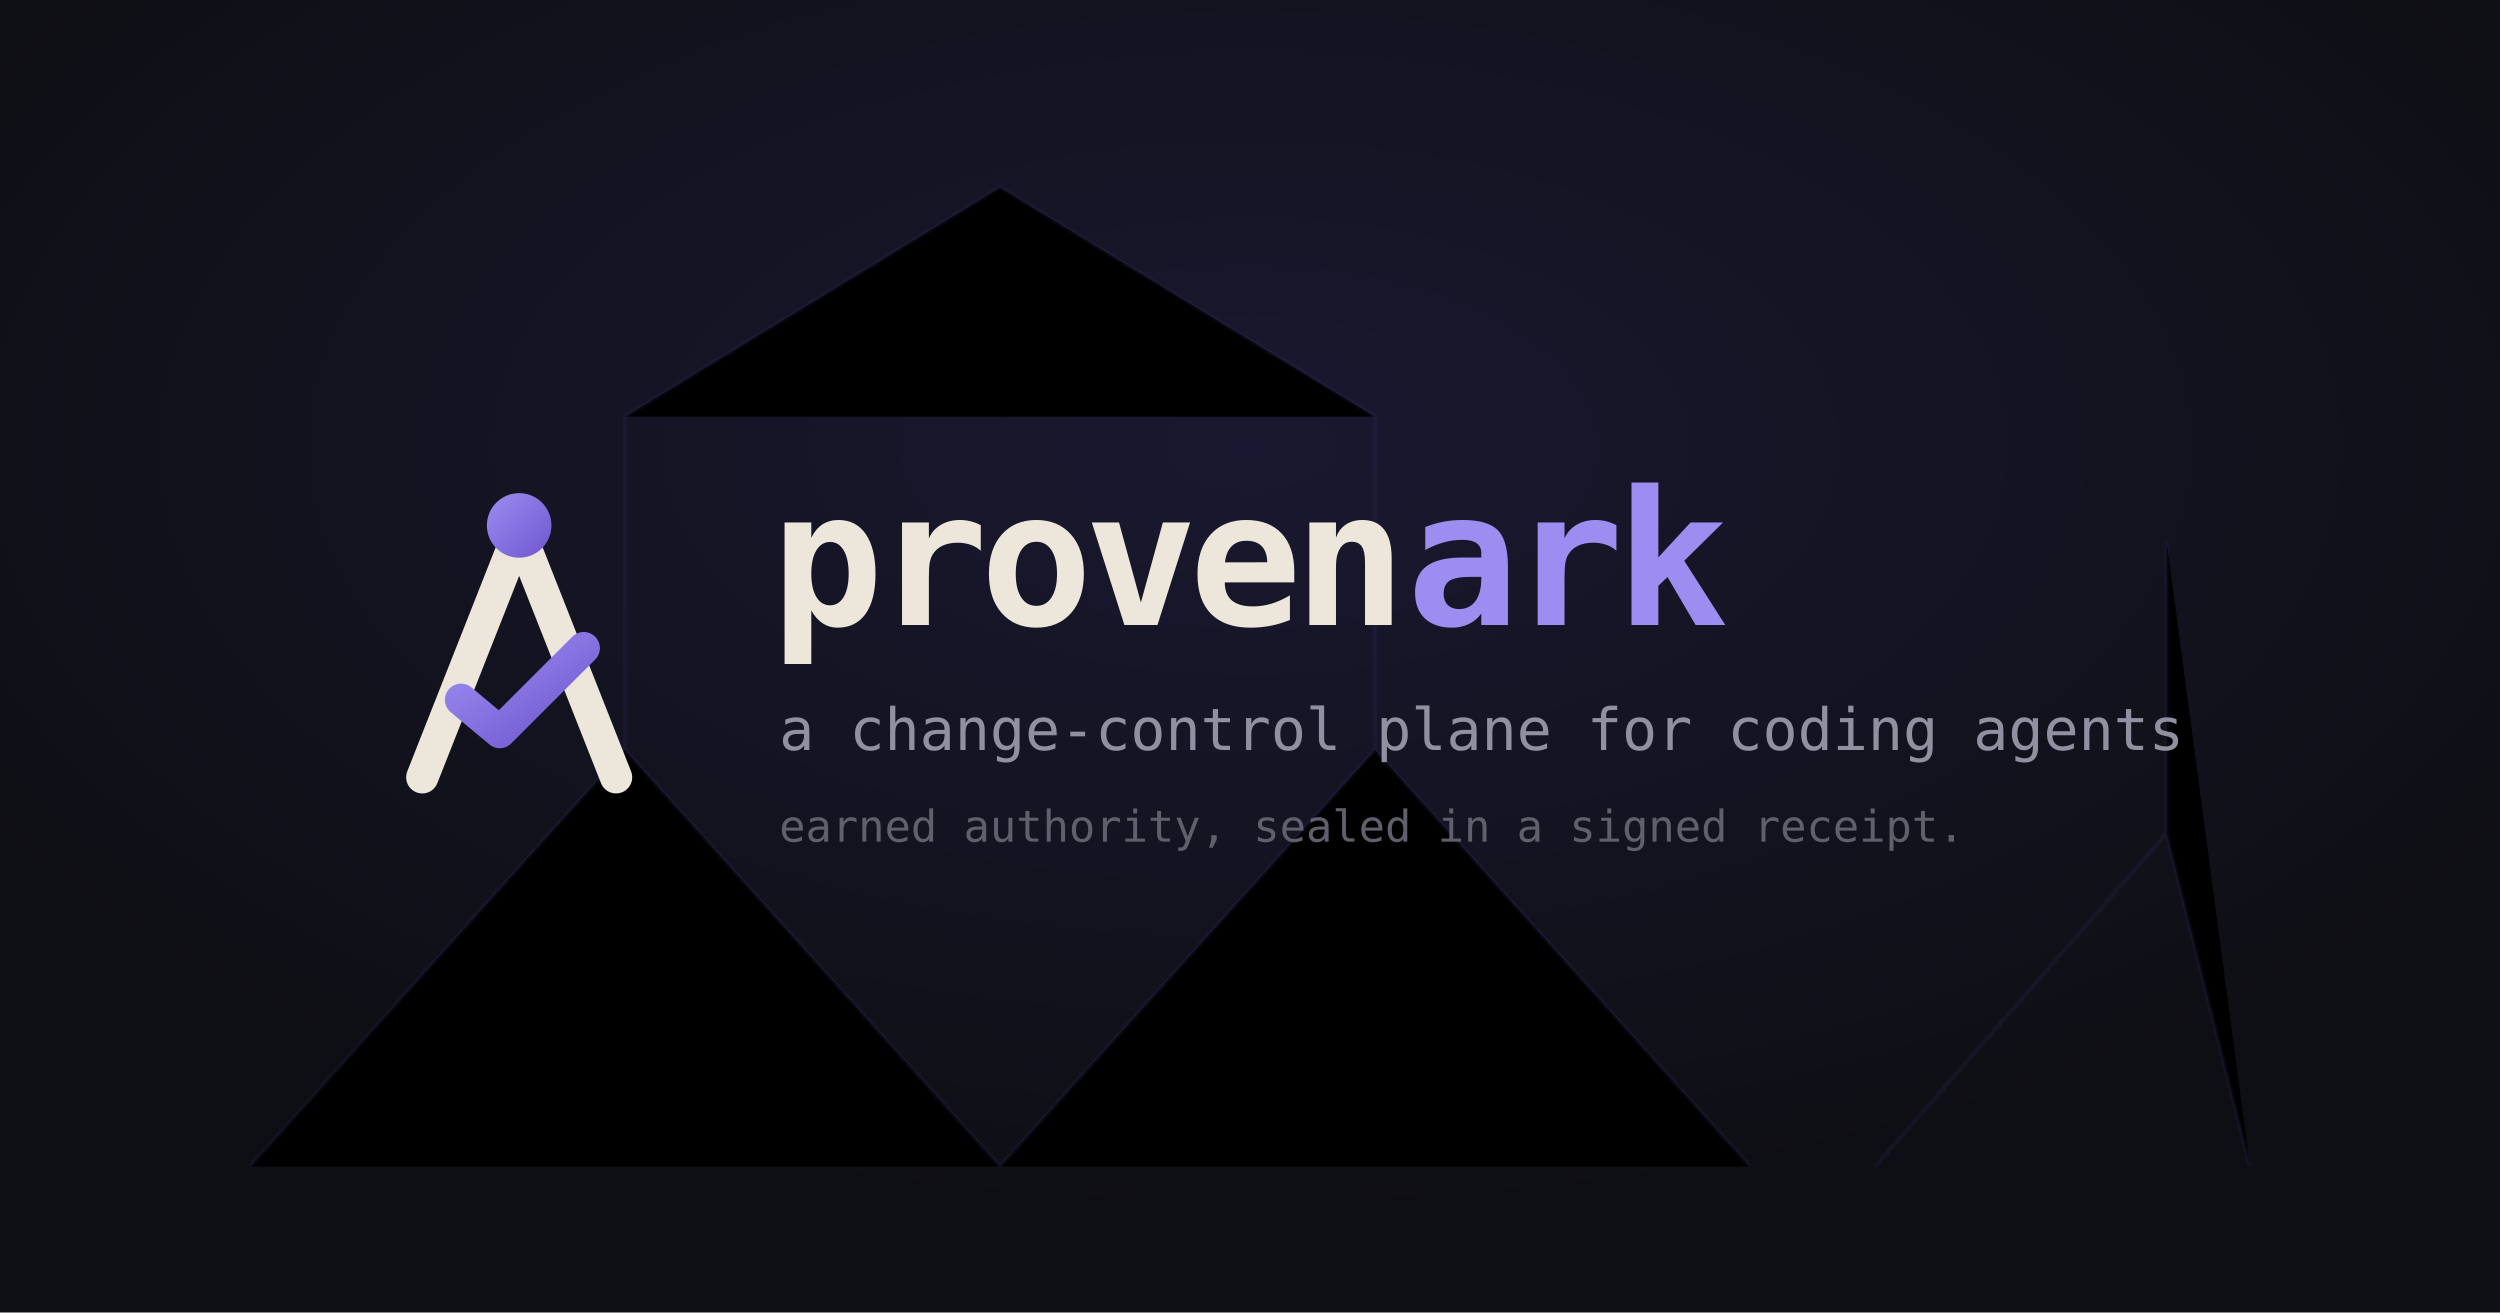
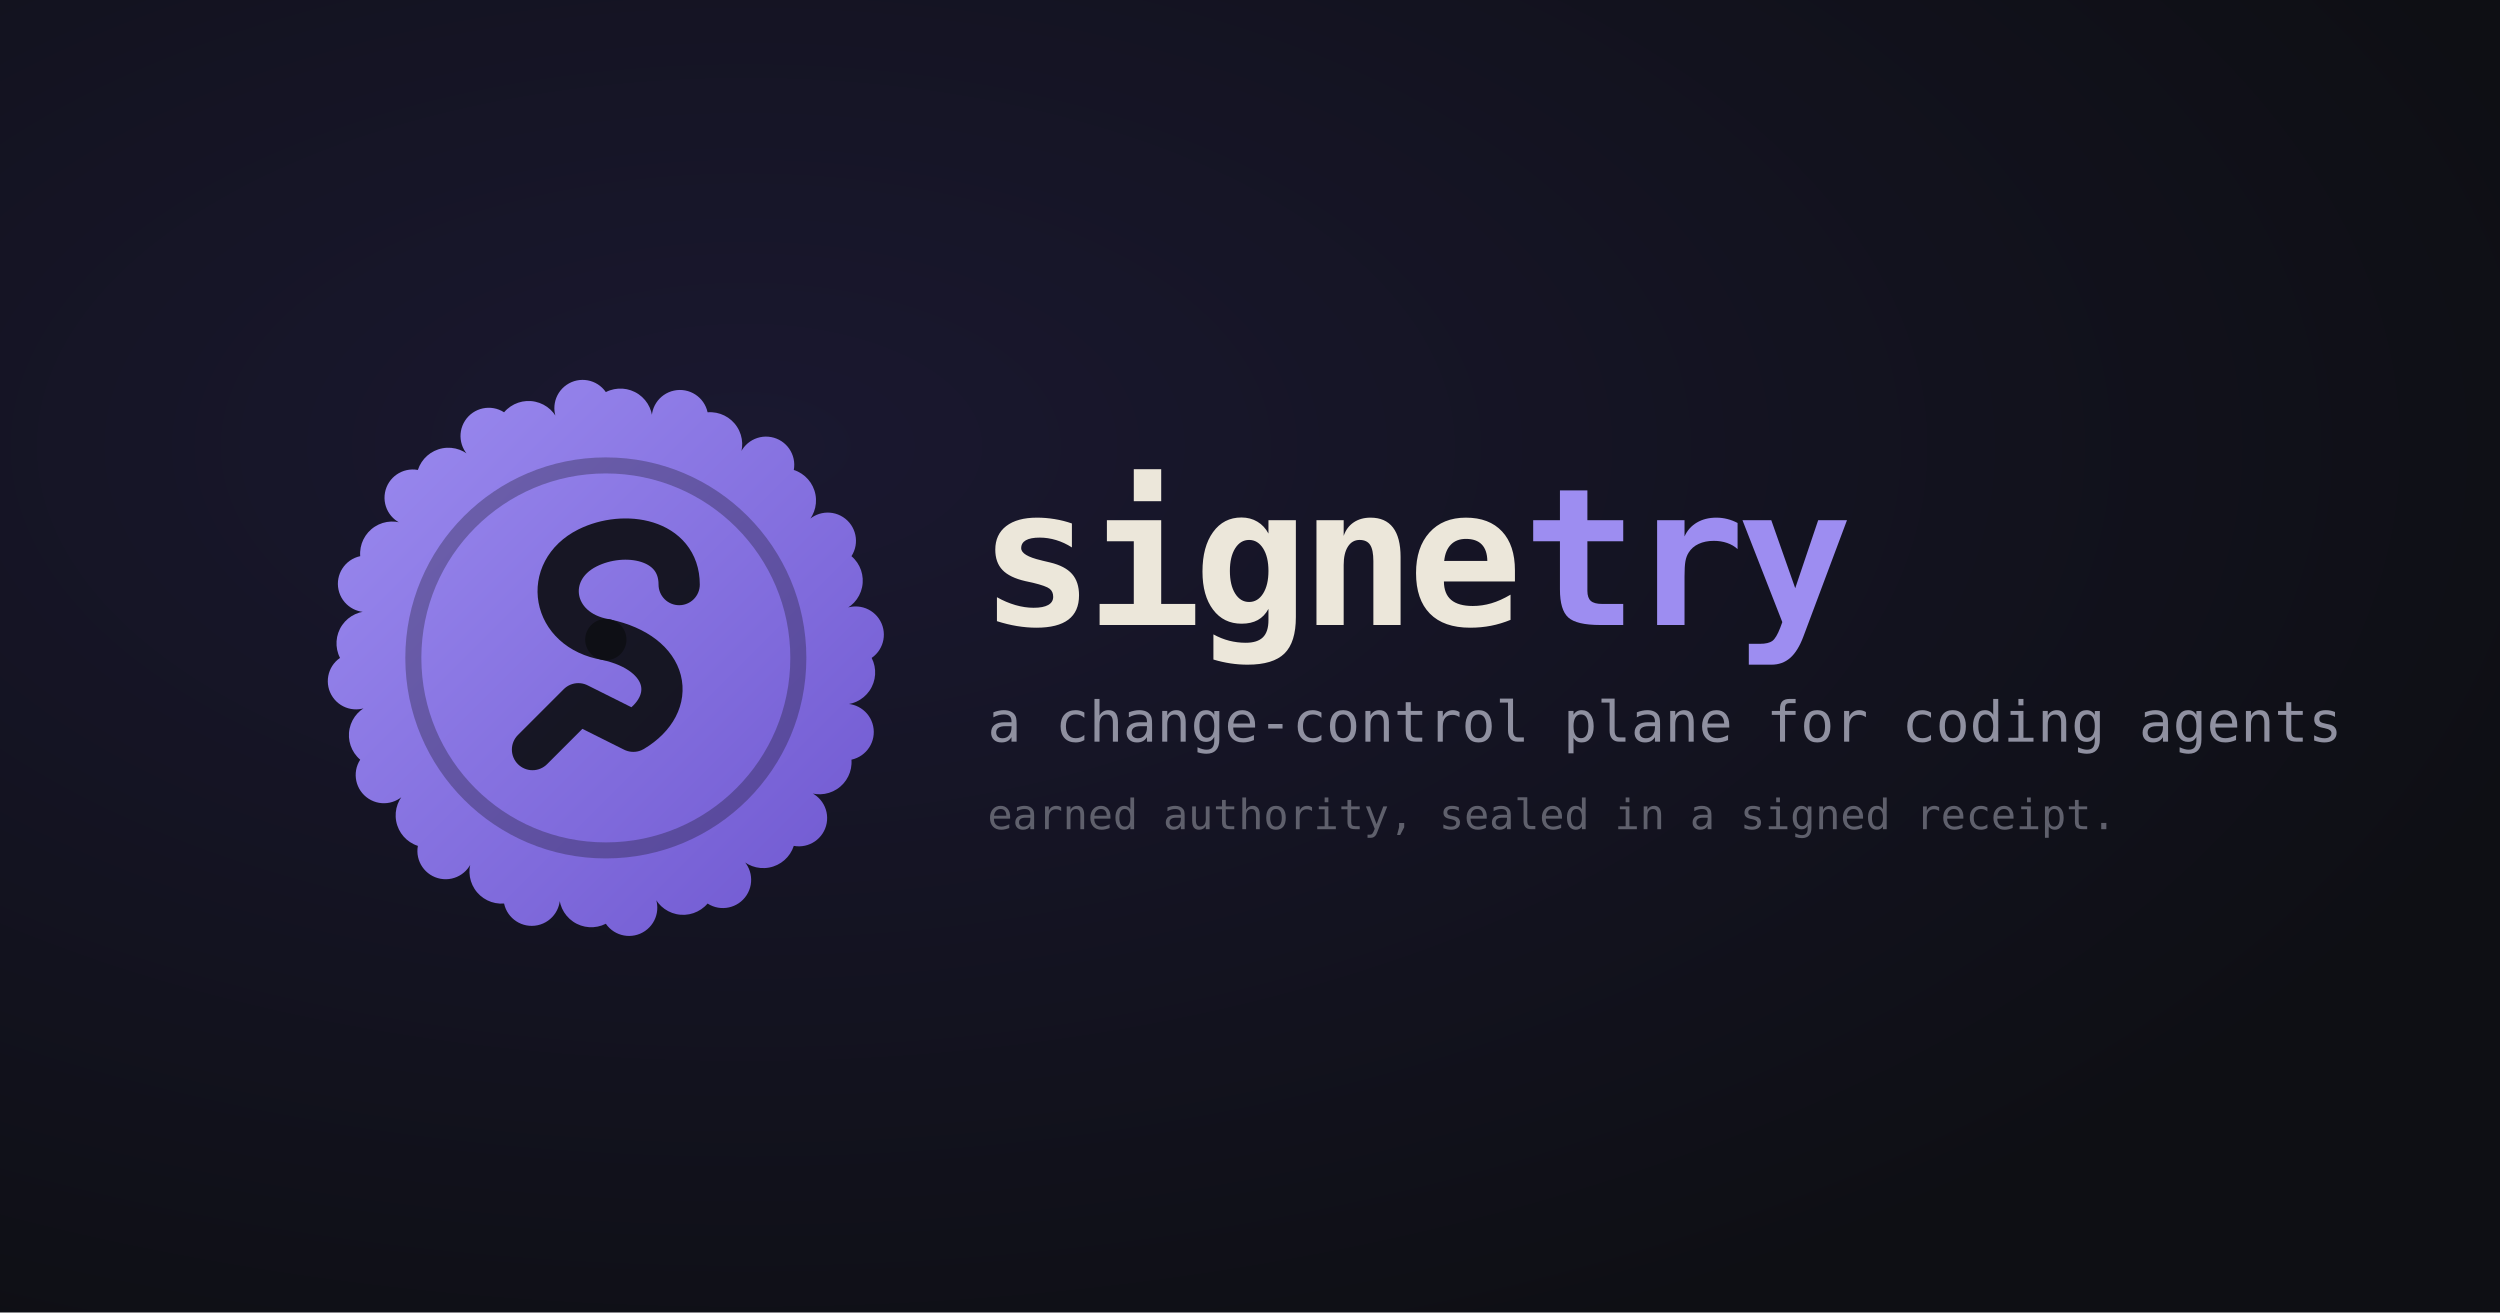
- <svg xmlns="http://www.w3.org/2000/svg" viewBox="0 0 1200 630" role="img" aria-label="provenark">
+ <svg xmlns="http://www.w3.org/2000/svg" viewBox="0 0 1200 630" role="img" aria-label="signetry">
  <defs>
-     <linearGradient id="seal" x1="0" y1="0" x2="1" y2="1">
+     <linearGradient id="wax" x1="0" y1="0" x2="1" y2="1">
      <stop offset="0" stop-color="#9D8DF1" />
      <stop offset="1" stop-color="#6E56CF" />
    </linearGradient>
-     <radialGradient id="glow" cx="50%" cy="34%" r="60%">
-       <stop offset="0" stop-color="#1a1830" />
-       <stop offset="1" stop-color="#0E0F14" />
-     </radialGradient>
  </defs>
+   <radialGradient id="glow" cx="30%" cy="34%" r="75%">
+     <stop offset="0" stop-color="#1a1830" />
+     <stop offset="1" stop-color="#0E0F14" />
+   </radialGradient>
  <rect width="1200" height="630" fill="url(#glow)" />
-   <g stroke="#6E56CF" stroke-opacity="0.08" stroke-width="2">
-     <path d="M120 560 L300 360 L480 560 M300 360 L300 200 M480 560 L660 360 L840 560 M660 360 L660 200 M300 200 L480 90 L660 200" />
-     <path d="M900 560 L1040 400 M1080 560 L1040 400 L1040 260" />
+   <g transform="translate(150,175) scale(2.2)">
+     <path fill="url(#wax)" d="M 64.00 6.00 A 7 7 0 0 1 74.14 13.00 A 6 6 0 0 1 86.20 10.41 A 7 7 0 0 1 92.89 20.76 A 6 6 0 0 1 105.01 22.99 A 7 7 0 0 1 107.24 35.11 A 6 6 0 0 1 117.59 41.80 A 7 7 0 0 1 115.00 53.86 A 6 6 0 0 1 122.00 64.00 A 7 7 0 0 1 115.00 74.14 A 6 6 0 0 1 117.59 86.20 A 7 7 0 0 1 107.24 92.89 A 6 6 0 0 1 105.01 105.01 A 7 7 0 0 1 92.89 107.24 A 6 6 0 0 1 86.20 117.59 A 7 7 0 0 1 74.14 115.00 A 6 6 0 0 1 64.00 122.00 A 7 7 0 0 1 53.86 115.00 A 6 6 0 0 1 41.80 117.59 A 7 7 0 0 1 35.11 107.24 A 6 6 0 0 1 22.99 105.01 A 7 7 0 0 1 20.76 92.89 A 6 6 0 0 1 10.41 86.20 A 7 7 0 0 1 13.00 74.14 A 6 6 0 0 1 6.00 64.00 A 7 7 0 0 1 13.00 53.86 A 6 6 0 0 1 10.41 41.80 A 7 7 0 0 1 20.76 35.11 A 6 6 0 0 1 22.99 22.99 A 7 7 0 0 1 35.11 20.76 A 6 6 0 0 1 41.80 10.41 A 7 7 0 0 1 53.86 13.00 A 6 6 0 0 1 64.00 6.00 Z" />
+     <circle cx="64" cy="64" r="42" fill="none" stroke="#0E0F14" stroke-opacity="0.30" stroke-width="3.5" />
+     <g fill="none" stroke="#0E0F14" stroke-opacity="0.92" stroke-width="9" stroke-linecap="round" stroke-linejoin="round">
+       <path d="M80 48 C80 38 68 36 60 40 C50 45 52 58 64 60" />
+       <path d="M64 60 C78 63 80 74 70 80 L58 74 L48 84" />
+     </g>
  </g>
-   <g transform="translate(150,215) scale(1.55)">
-     <path d="M34 102 L64 26 L94 102" fill="none" stroke="#ECE7DA" stroke-width="10" stroke-linecap="round" stroke-linejoin="round" />
-     <path d="M46 78 L58 88 L84 62" fill="none" stroke="url(#seal)" stroke-width="10" stroke-linecap="round" stroke-linejoin="round" />
-     <circle cx="64" cy="24" r="10" fill="url(#seal)" />
-   </g>
-   <text x="370" y="300" font-family="'JetBrains Mono',ui-monospace,Menlo,monospace" font-size="90" font-weight="700" letter-spacing="-4" fill="#ECE7DA">proven<tspan fill="#9D8DF1">ark</tspan>
+   <text x="470" y="300" font-family="'JetBrains Mono',ui-monospace,Menlo,monospace" font-size="92" font-weight="700" letter-spacing="-4" fill="#ECE7DA">signe<tspan fill="#9D8DF1">try</tspan>
  </text>
-   <text x="374" y="360" font-family="'JetBrains Mono',ui-monospace,Menlo,monospace" font-size="28" letter-spacing="0" fill="#8f90a0">a change-control plane for coding agents</text>
-   <text x="374" y="404" font-family="'JetBrains Mono',ui-monospace,Menlo,monospace" font-size="21" letter-spacing="0" fill="#5f606c">earned authority, sealed in a signed receipt.</text>
+   <text x="474" y="356" font-family="'JetBrains Mono',ui-monospace,Menlo,monospace" font-size="27" fill="#8f90a0">a change-control plane for coding agents</text>
+   <text x="474" y="398" font-family="'JetBrains Mono',ui-monospace,Menlo,monospace" font-size="20" fill="#5f606c">earned authority, sealed in a signed receipt.</text>
</svg>
